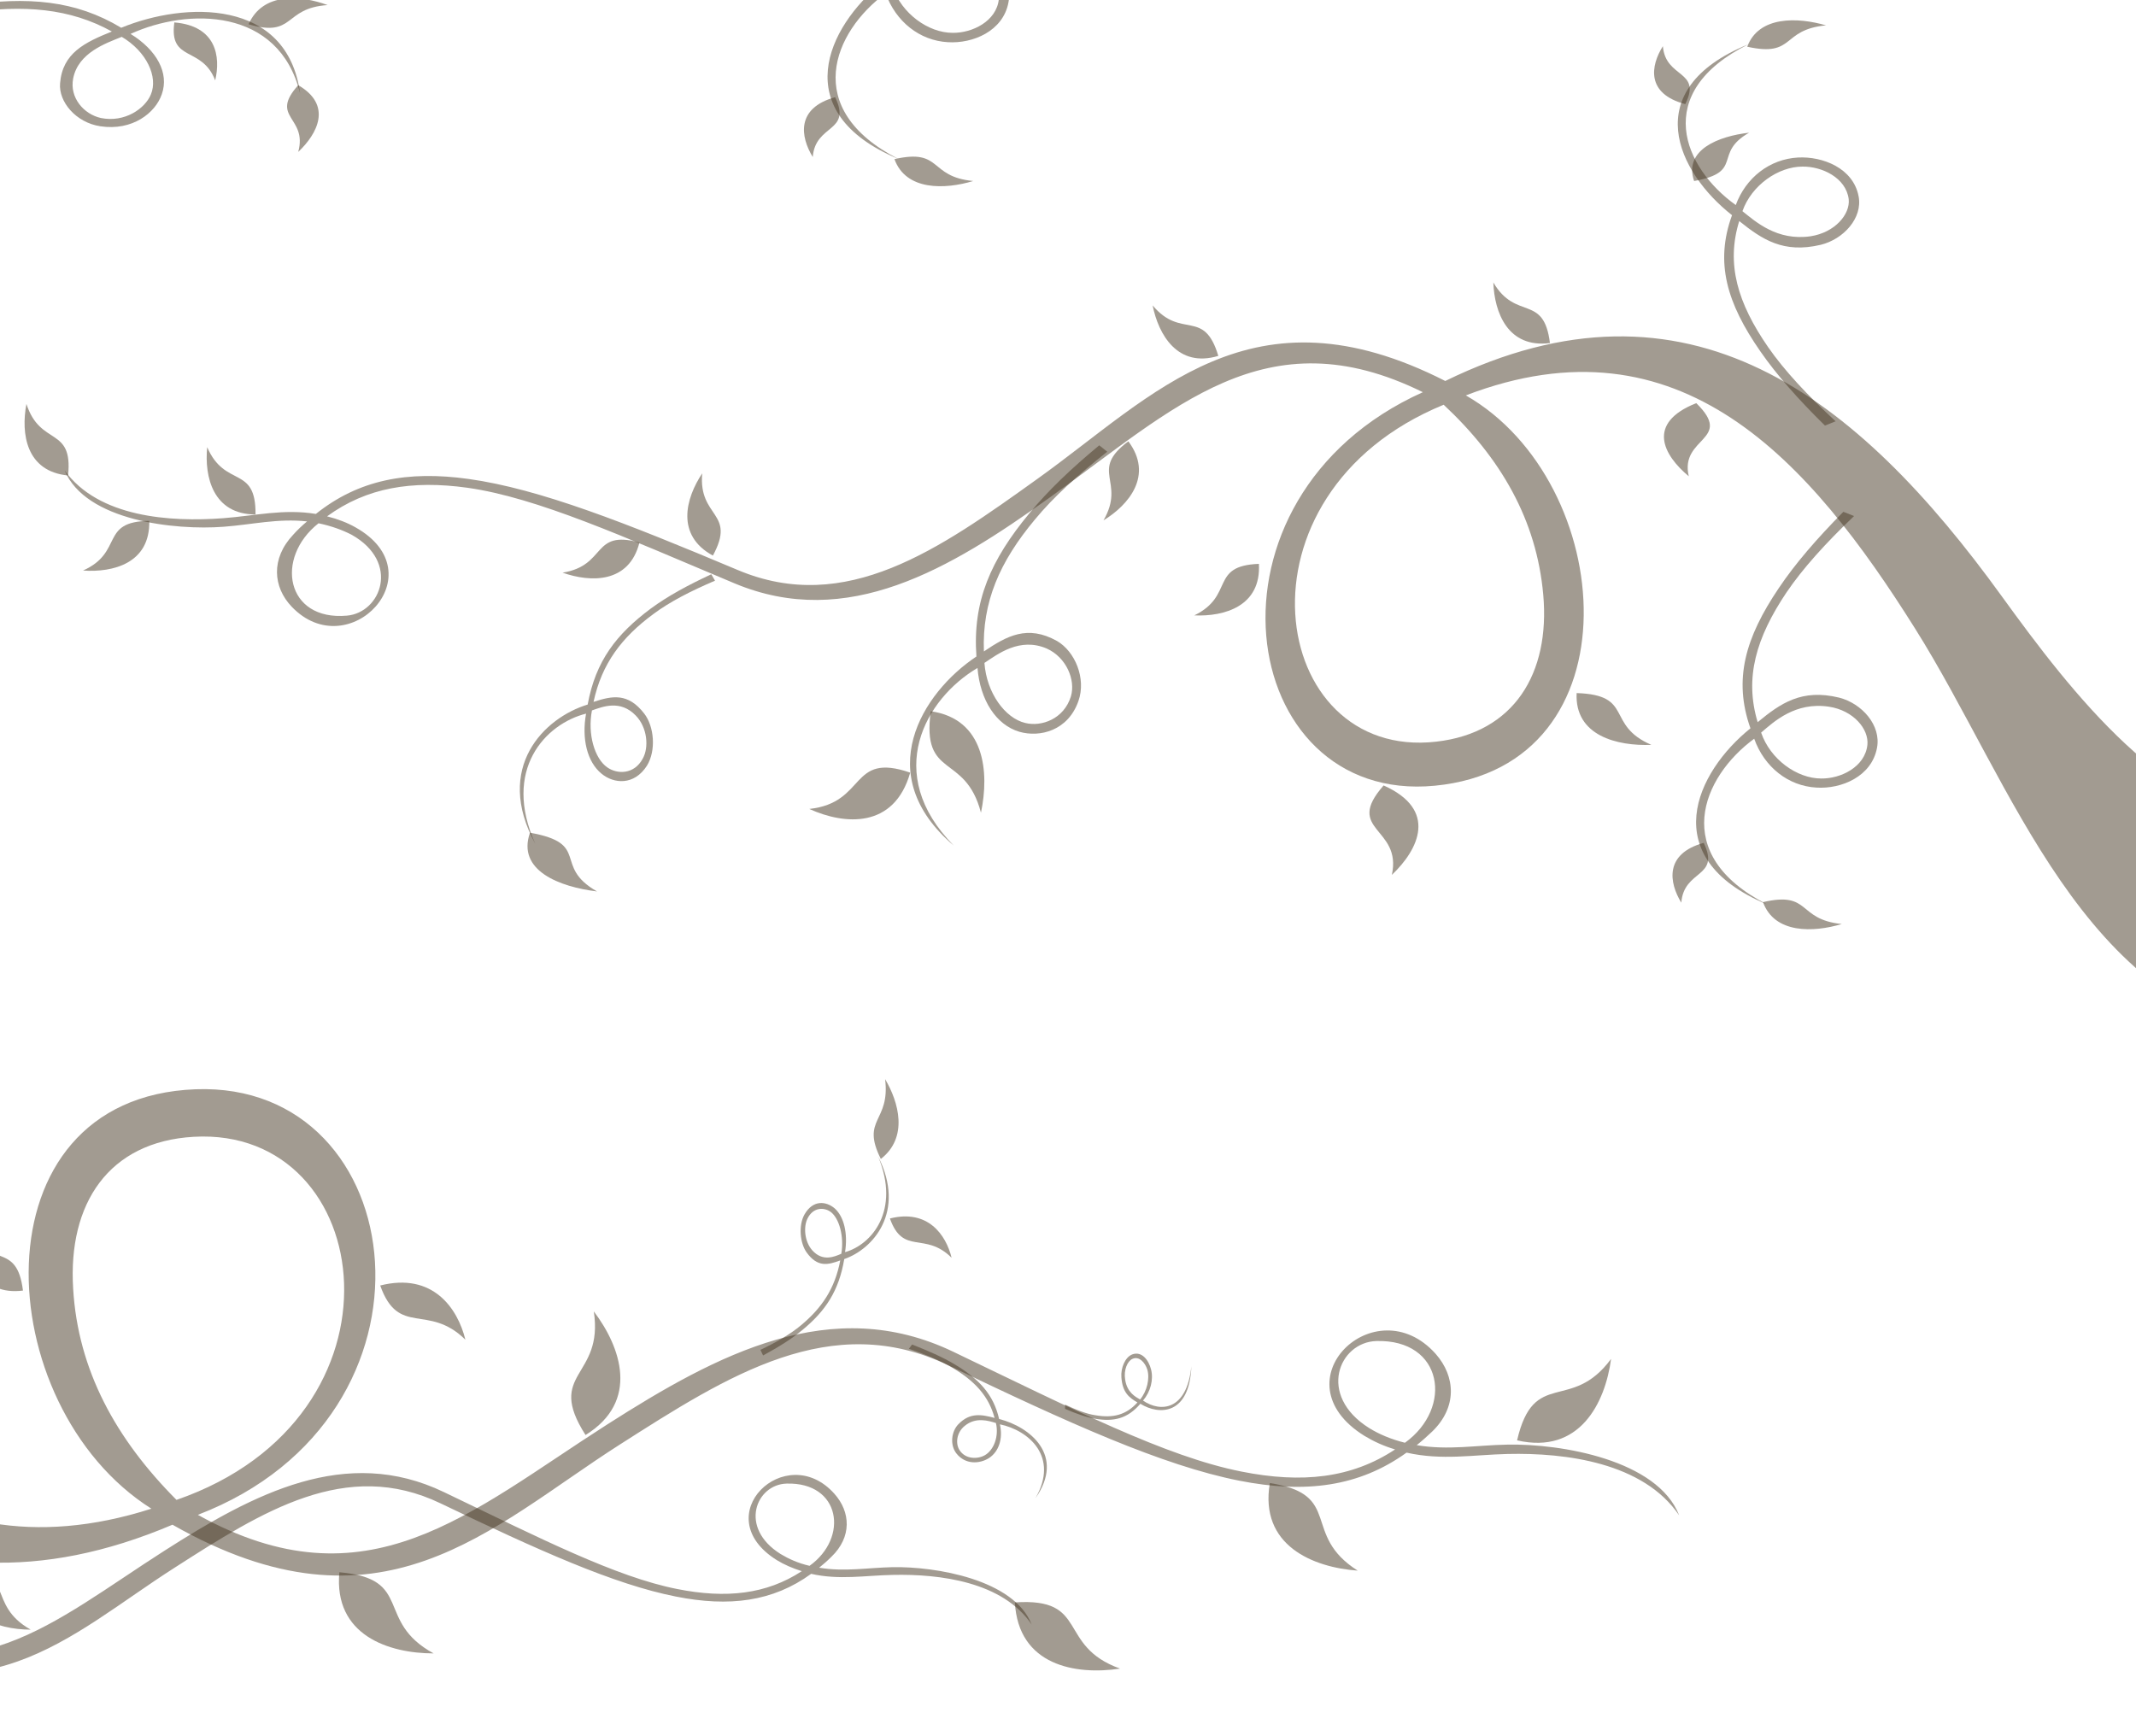
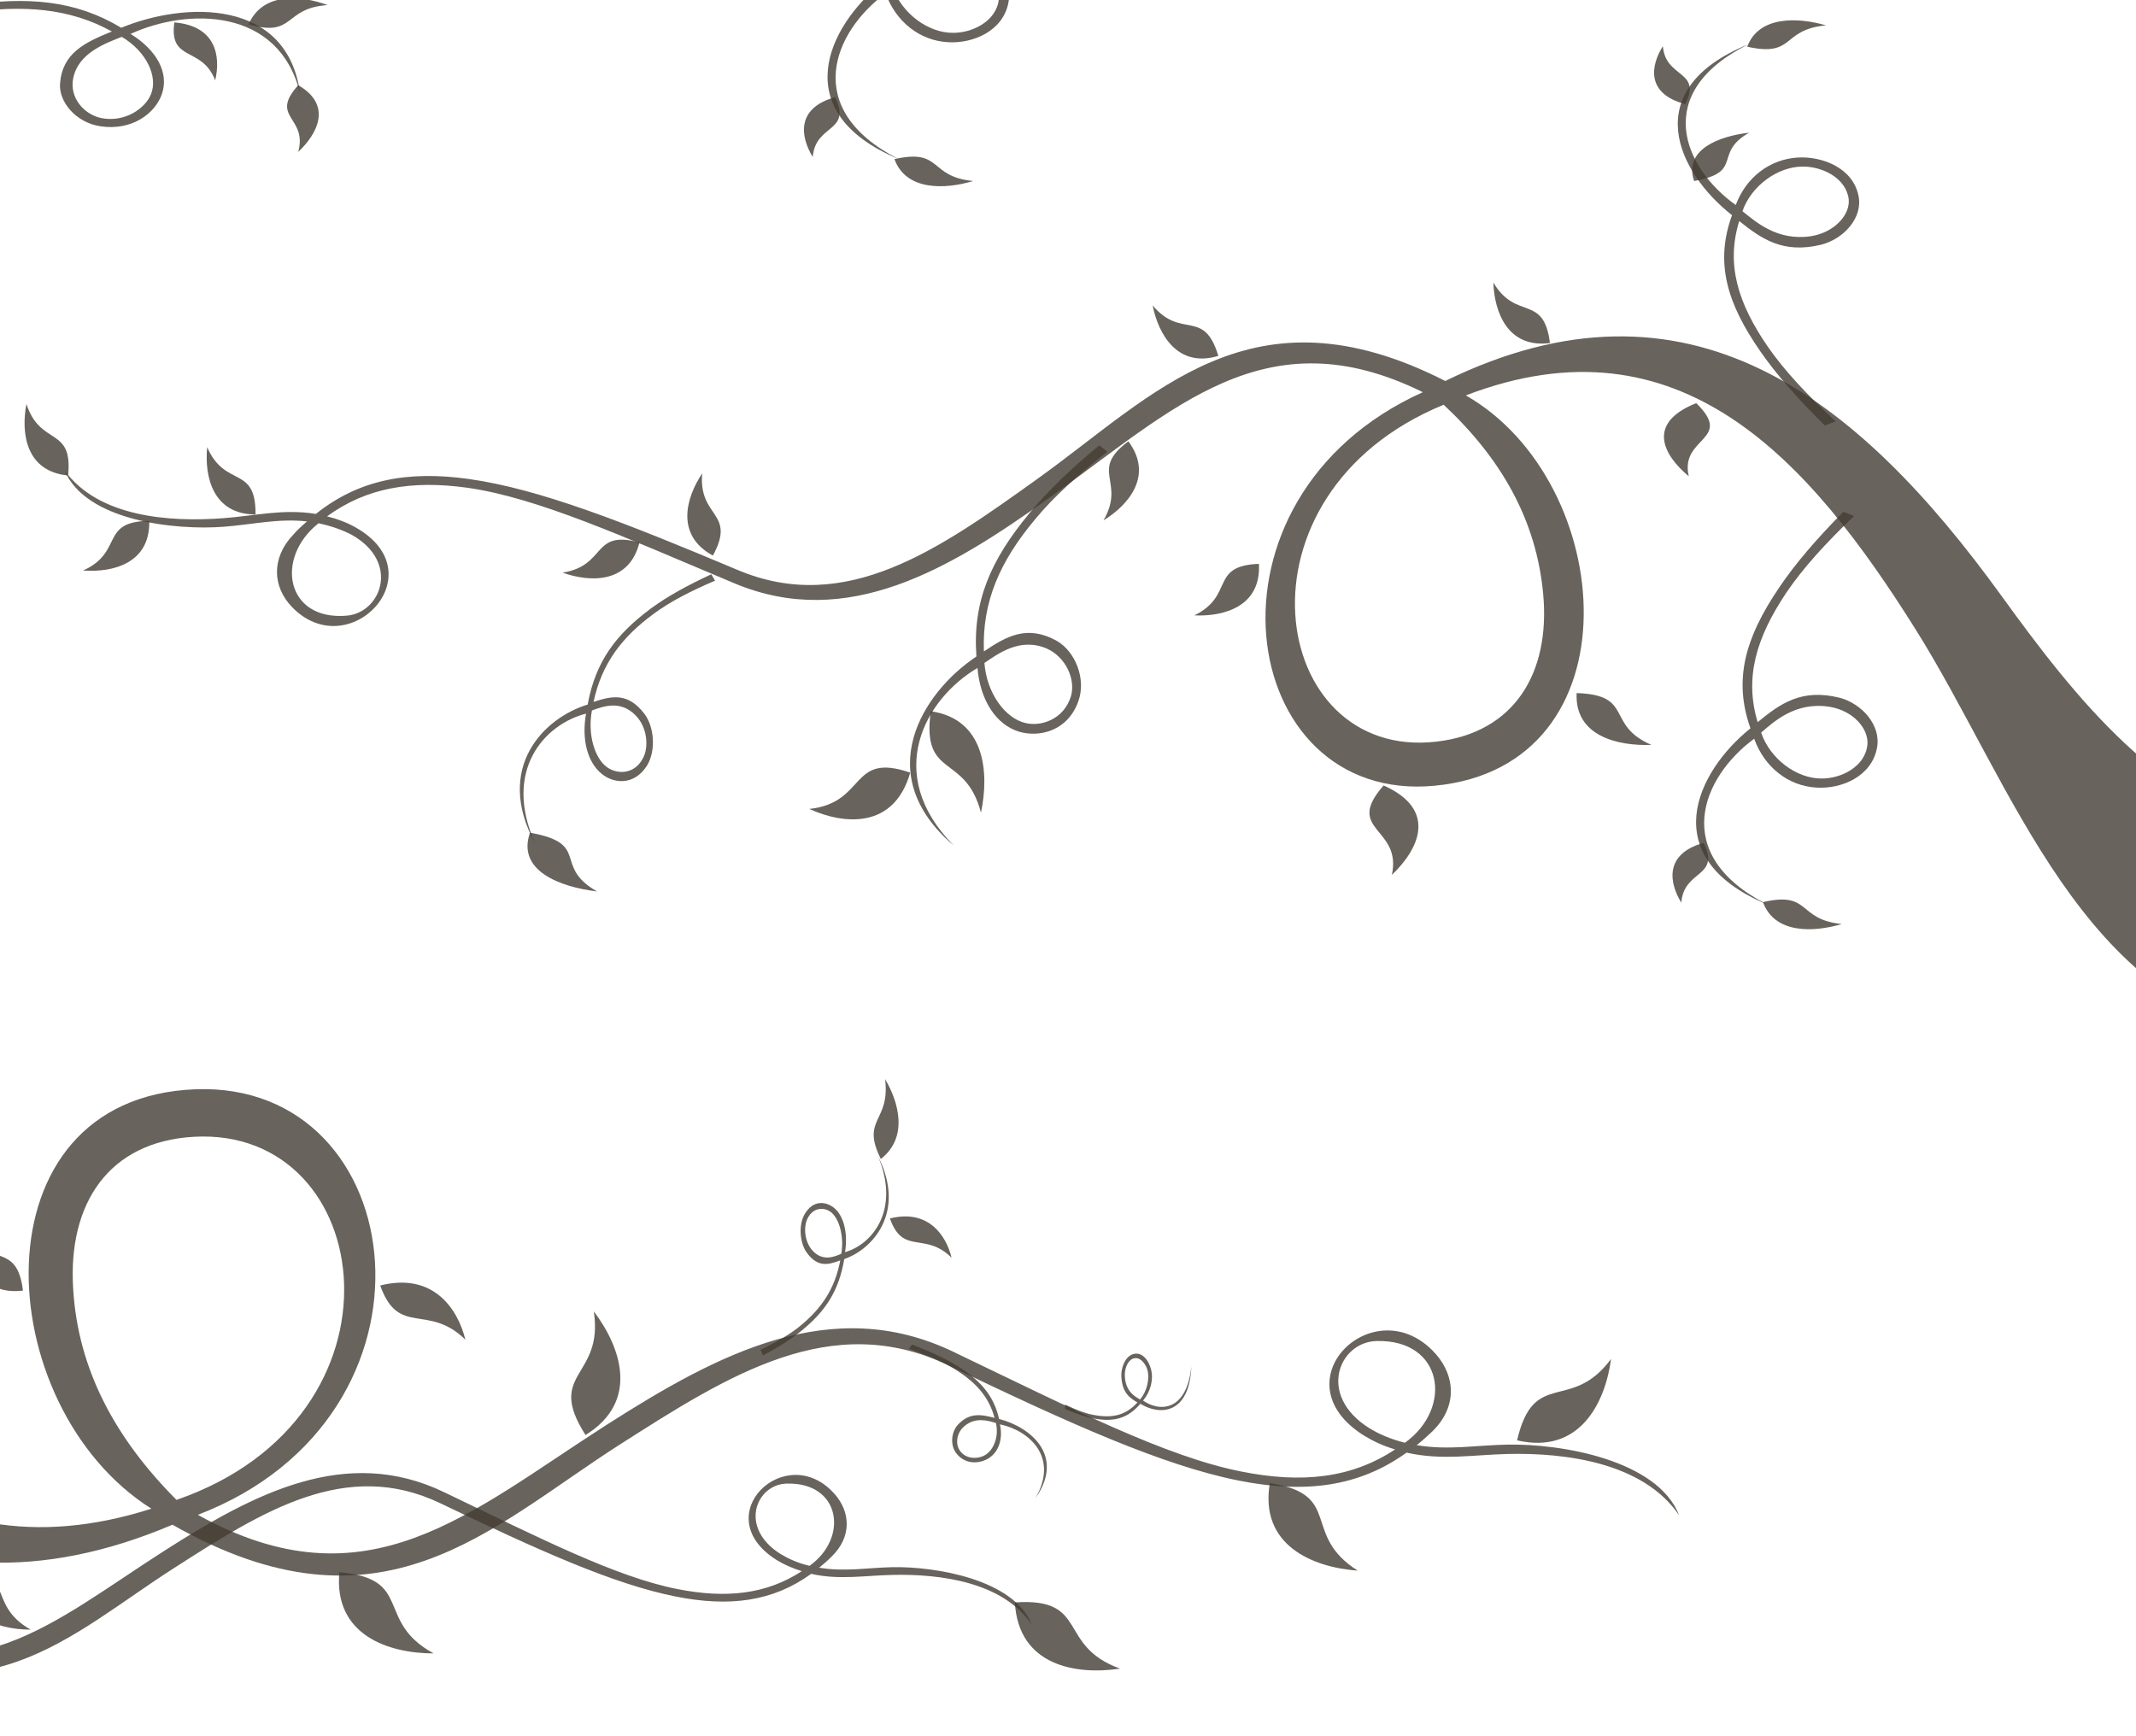
- <svg xmlns="http://www.w3.org/2000/svg" version="1.1" id="Layer_1" x="0px" y="0px" viewBox="0 0 800 650" style="fill:rgba(70, 57, 37, 0.5);enable-background:new 0 0 800 650;" xml:space="preserve">
+ <svg xmlns="http://www.w3.org/2000/svg" version="1.1" id="Layer_1" x="0px" y="0px" viewBox="0 0 800 650" style="fill:rgba(66, 61, 52, 0.8);enable-background:new 0 0 800 650;" xml:space="preserve">
  <g>
    <path d="M856,389.2c-76.3-11.3-102-95.4-138.7-153.7c-39.5-62.9-87.9-118.2-168.3-87.4c56.7,32.4,64.9,138.8-11.6,146.2   c-74.6,7.2-92.3-107.9-4.5-147.4c-59-29.1-93.3,6.3-139.8,39.5c-37.4,26.8-75.7,49.8-118,32.1c-41.6-17.5-73.9-32.1-100-35.8   c-20.8-2.9-37.8-0.1-52.6,10.7c4,1,7.6,2.4,10.6,4.1c30.7,17.2-2.5,52-23.8,29.8c-7.1-7.4-7.9-18.1,0.5-27c1.6-1.8,3.4-3.5,5.2-5   c-10.9-1.2-20.6,1.2-31.2,2c-18.3,1.4-51.7-2.2-59.6-21.1c12.7,17.6,39.5,19.4,59.4,17.9c11.9-0.9,22.6-3.6,34.7-1.6   c16-12.8,34.3-16.3,57.2-13.1c26.6,3.7,59,16.5,100.8,34.1c40.6,17.1,75.5-7.8,112.2-34.1c44-31.5,80.1-73.7,152.8-36.7   c91-44.5,154.4,5.9,208.4,80.6c26.5,36.6,61.7,82.3,106.3,86.1C856,310.7,856,388,856,389.2L856,389.2z M540.7,151.6   c-81.7,33.5-65.6,133.4-2.8,126.2c29.2-3.3,42.7-25.6,40.1-55C575.5,194.6,562,171.5,540.7,151.6L540.7,151.6z M119.3,196   c-16.5,13-12.2,36.6,10.6,34.6c12.8-1.1,20.1-20,1.8-30.3C128.2,198.5,124.1,197,119.3,196L119.3,196z" />
    <path d="M-207.6,320.8c36.8,37.2,57.2,94.7,83.4,139.4c41.4,70.4,92.6,133.1,180.9,104.9C-4.2,526.6-10.3,411.2,73.2,408   c81.4-3.1,97.6,122.3,0.9,159.4c63.5,35.2,101.7-0.9,153.4-33.9c41.5-26.5,84-49,129.5-27.2c44.8,21.5,79.6,39.3,108,44.9   c22.6,4.5,41.2,2.5,57.5-8.3c-4.4-1.3-8.2-3.1-11.5-5.1c-33-20.5,4.1-56,26.7-30.7c7.5,8.5,8.1,20-1.3,29.1   c-1.9,1.8-3.8,3.5-5.8,5.1c11.9,2,22.3,0,34-0.2c20-0.4,56.2,5.7,64.3,26.5c-13.4-19.8-42.5-23.5-64.2-23   c-12.9,0.3-24.6,2.5-37.9-0.5c-17.8,12.8-37.9,15.4-62.7,10.5c-28.8-5.7-63.9-21.6-108.9-43.2c-43.8-21-82.4,3.7-123.1,29.7   c-48.8,31.2-89.3,74.5-167.5,30c-100,42.5-167.6-15.9-224.4-99.9c-13.6-20.2-29.5-42.8-47.9-61.5V320.8L-207.6,320.8z M66.1,561.8   c90-31.1,75.2-139.9,6.5-136c-31.9,1.8-47.2,25-45.2,56.9C29.2,513.2,43.4,539,66.1,561.8L66.1,561.8z M526.2,540.4   c18.2-13.1,14.3-38.8-10.7-38.1c-14,0.4-22.3,20.3-2.7,32.6C516.5,537.2,521,539.1,526.2,540.4L526.2,540.4z" />
    <path d="M-207.6,546.3c30.9,45.7,70,79.6,130.9,60.2c-49.2-31.2-54.1-124.6,13.4-127.2c65.9-2.5,79,98.9,0.7,129   c51.4,28.5,82.3-0.7,124.1-27.4c33.6-21.5,68-39.7,104.8-22c36.2,17.4,64.5,31.8,87.4,36.3c18.2,3.6,33.3,2,46.6-6.7   c-3.5-1.1-6.7-2.5-9.3-4.1c-26.7-16.6,3.3-45.3,21.5-24.9c6.1,6.8,6.6,16.2-1.1,23.6c-1.5,1.5-3.1,2.9-4.6,4.1   c9.5,1.6,18.1,0,27.5-0.2c16.1-0.3,45.5,4.6,52.1,21.5c-10.8-16-34.3-19-52-18.6c-10.5,0.2-20,2-30.6-0.4   c-14.3,10.4-30.7,12.5-50.7,8.5c-23.3-4.6-51.6-17.4-88.1-34.9c-35.4-17-66.7,3-99.6,24.1C25.9,612.4-6.7,647.5-70,611.5   c-56.8,24-100.7,8-137.6-27V546.3L-207.6,546.3z M-69.2,603.9c72.8-25.1,60.8-113.2,5.3-110.1c-25.8,1.4-38.1,20.2-36.6,46   C-99,564.5-87.5,585.4-69.2,603.9L-69.2,603.9z M303.2,586.5c14.8-10.6,11.6-31.4-8.6-30.8c-11.4,0.3-18.1,16.5-2.2,26.4   C295.4,583.9,298.9,585.5,303.2,586.5L303.2,586.5z" />
    <path d="M9.9,151.3c-2.1,11-0.2,25.3,15.6,26.8C27.4,159.5,15.1,167.4,9.9,151.3L9.9,151.3z" />
    <path d="M31.1,213.7c11.2,0.8,25.2-2.7,24.8-18.6C37.2,195.3,46.5,206.8,31.1,213.7L31.1,213.7z" />
    <path d="M77.6,167.5c-1.1,11.1,2.2,25.2,18.1,25.2C95.9,174,84.3,183,77.6,167.5L77.6,167.5z" />
    <path d="M210.7,214.5c10.5,3.7,24.9,4.1,28.8-11.3C221.5,198.3,227.4,211.8,210.7,214.5L210.7,214.5z" />
    <path d="M223.6,333.9c-14-1.7-30.1-7.8-25.1-22C221.5,316,206.8,324.3,223.6,333.9L223.6,333.9z" />
    <path d="M111.7,56.9c7.2-6.8,12.9-17.5,0-25C100.7,44.1,115.3,43.7,111.7,56.9L111.7,56.9z" />
    <path d="M367.4,304.4c3.2-15.1,1.5-35.1-18.8-38C345.1,292.1,361.5,281.8,367.4,304.4L367.4,304.4z" />
    <path d="M447.3,230.5c11.2,0.5,25.1-3.4,24.2-19.3C452.9,211.9,462.5,223.1,447.3,230.5L447.3,230.5z" />
    <path d="M419.5,625c-16.6,2.5-38.1-1.1-39.4-24.8C408.2,598.3,395.6,616.4,419.5,625L419.5,625z" />
    <path d="M683.9,9.5c-10.6-3.1-25.2-3.6-29.5,8C672.5,21.5,666.9,11.1,683.9,9.5L683.9,9.5z" />
    <path d="M655.1,49.7c-11.4,1.3-24.6,6.4-20.6,18.1C653.4,64.4,641.4,57.5,655.1,49.7L655.1,49.7z" />
    <path d="M622.8,17.3c-4.6,7.3-6.4,17.8,8.4,21.7C637.5,26.2,623.8,29.5,622.8,17.3L622.8,17.3z" />
    <path d="M559.3,105.8c0.4,11.2,5.4,24.7,21.2,22.7C578.2,109.9,567.8,120.3,559.3,105.8L559.3,105.8z" />
    <path d="M431.7,114.4c2.2,11,9.4,23.5,24.6,18.9C450.9,115.3,442.5,127.3,431.7,114.4L431.7,114.4z" />
    <path d="M80.6,30.1C82.7,21.2,81,9.7,65.3,8.4C63.2,23.4,75.6,17.1,80.6,30.1L80.6,30.1z" />
    <path d="M263,177.3c-6.2,9.3-10,23.2,4,30.8C275.9,191.7,261.5,194.1,263,177.3L263,177.3z" />
    <path d="M122.7,1.9c-10-3.7-24.3-4.9-29.6,7.2C110.6,14.2,106,3,122.7,1.9L122.7,1.9z" />
    <path d="M303.1,303c13.2,6,31.8,7.5,37.8-13.6C318.1,281.5,324.7,300.7,303.1,303L303.1,303z" />
    <path d="M508.5,588.3c-16.7-1.2-36.9-9.4-32.9-32.8C503.3,559.8,487.1,574.7,508.5,588.3L508.5,588.3z" />
    <path d="M603.4,509c-2.2,16.5-11.8,35.9-35.2,30.5C574.5,512.3,588.4,529.3,603.4,509L603.4,509z" />
    <path d="M222.4,491.2c10.1,13.3,17.3,33.7-3.1,46.3C204.2,513.9,226.2,516.2,222.4,491.2L222.4,491.2z" />
    <path d="M162.4,619.3c-16.8,0-37.5-6.8-35.3-30.4C155.2,591.3,140.2,607.2,162.4,619.3L162.4,619.3z" />
    <path d="M413.3,194.9c9.5-5.8,18.8-16.9,9.3-29.6C407.7,176.4,421.8,180.2,413.3,194.9L413.3,194.9z" />
    <path d="M267.8,217.5c-8.9,3.8-16.8,7.8-23.1,12.5c-11.8,8.7-19.3,18.5-22.4,32.9c7-2.3,12.9-3.5,19,4.4c3.7,4.8,4.5,13.8,1,19.5   c-4.8,7.5-12.4,6.8-17,3c-5.4-4.4-7.5-13.1-5.8-22.5c-15.2,3.8-31.5,21-19,48.8c-15.6-28.7,3.4-47.3,19.6-52.2   c3-16.4,10.8-26.4,23.7-36c6.4-4.7,13.8-8.7,22.6-12.8L267.8,217.5L267.8,217.5z M221.7,266.1c-1.7,8.9,1,18,5.7,21.3   c3.8,2.7,10.1,2.7,13.3-3.2c2.4-4.2,1.8-11.7-2.6-16.2C232.3,262,225.7,264.7,221.7,266.1L221.7,266.1z" />
    <path d="M398.9,526.1c4.2,2,8,3.5,11.4,4c6.4,1.1,11.4,0,15.7-4.8c-3.1-1.8-5.6-3.7-6-9.4c-0.3-3.5,1.4-7.6,4.1-8.6   c3.5-1.3,6.1,2.1,7,5.6c1,3.9-0.2,8.4-3,11.7c6.5,4.5,16.4,3.8,18.1-12.8c-0.7,18.2-12,18.4-19.1,14c-4.8,5.6-10,6.8-17,5.6   c-3.4-0.6-7.1-1.9-11.2-3.7L398.9,526.1L398.9,526.1z M427,524.2c2.6-3.1,3.7-7.9,2.7-11.2c-0.8-2.6-3.1-5.2-5.6-4   c-1.8,0.8-3.3,4.1-2.7,7.7C422.1,521.6,425.3,523.2,427,524.2L427,524.2z" />
    <path d="M340.4,505.2c6.4,2.2,11.9,4.5,16.3,7.1c8.4,5,13.6,10.6,15.8,18.8c-4.9-1.3-9.2-2.1-13.5,2.3c-2.7,2.7-3.3,7.8-0.8,11   c3.4,4.3,8.7,3.9,12.1,1.8c3.8-2.4,5.4-7.3,4.2-12.7c10.7,2.2,22.3,12.1,13.3,27.7c11.3-16.1-2.1-26.8-13.6-29.7   c-2.1-9.2-7.5-15-16.7-20.5c-4.5-2.7-9.8-5-15.9-7.4L340.4,505.2L340.4,505.2z M373,533c1.2,5-0.8,10.2-4.2,12.1   c-2.7,1.5-7.2,1.5-9.4-1.9c-1.6-2.4-1.2-6.6,1.9-9.1C365.5,530.6,370.3,532.2,373,533L373,533z" />
    <path d="M414.7,169.2c-10.9,8.6-20.1,16.9-27.1,25.4c-13.2,15.8-19.8,30.9-19.1,49.4c8.6-5.8,16.3-10.1,27.4-3.9   c6.7,3.9,11,14,8,22.5c-3.9,11.1-14.4,13.7-22.1,11.5c-8.8-2.6-14.7-11.9-15.7-23.9c-19.4,11.4-35.6,39.5-8.9,66.5   c-31.2-26.5-11.8-57.3,8.5-70.8c-1.5-20.7,5.4-36.2,19.8-53.6c7-8.5,15.7-16.8,26.2-25.5L414.7,169.2L414.7,169.2z M368.7,248.3   c0.8,11.2,7.7,20.7,15.3,22.5c6.1,1.5,14.5-1.5,17.1-10c1.8-6.1-1.7-14.6-9.1-17.9C381.9,238.6,373.7,245,368.7,248.3L368.7,248.3z   " />
    <path d="M-50.7,14.4c14-4.6,26.6-8,38.2-9.6c21.5-3.1,38.7-1.7,54.4,7c-10.2,4.1-18.5,8.1-19.4,19.4c-0.6,6.8,5.8,14.7,15.1,16.1   c12,1.8,20.6-5,23-12c2.8-7.9-1.8-16.5-11.7-22.6c21.4-9.8,55.6-10,63.5,22.3C107.6-0.7,69.2,0.6,45.4,10.4   C28.3,0.1,10.5-1.4-13.1,2C-24.5,3.7-37,6.8-50.8,10.9L-50.7,14.4L-50.7,14.4z M45.6,13.8c9.3,5.5,13.7,15,10.9,21.6   c-2.2,5.3-9.8,10.6-18.7,8.8c-6.4-1.4-11.8-7.6-10.4-14.8C29.3,19.7,39.7,16.2,45.6,13.8L45.6,13.8z" />
    <path d="M687.5,157.8c-10.6-9.8-19.2-19-25.3-27.8c-11.4-16.5-15.8-31.1-10.8-47.2c8.6,6.9,16.5,12.2,30.5,8.9   c8.6-2.1,15.8-10.1,14.2-18.2c-2-10.5-13.4-15-22.7-14.5c-10.6,0.6-19.5,7.5-23.3,17.8c-19.5-13.9-31.8-42,4.7-60.2   c-41.6,17-26.5,48-6.1,64c-6.5,17.8-1.9,33,10.6,51c6.1,8.8,14.2,18,24.2,27.8L687.5,157.8L687.5,157.8z M652.6,79.1   c3.4-9.7,13.4-16.7,22.5-16.7c7.3-0.1,16.3,4.2,17.3,12.2c0.6,5.7-5.2,12.5-14.3,13.9C665.5,90.3,657.5,83,652.6,79.1L652.6,79.1z" />
    <path d="M-2,437.1c-10.8,5-26.1,6.7-31.6-9.7C-14.8,420.6-19.9,435.7-2,437.1L-2,437.1z" />
    <path d="M-154.6,412.7c12.8,6.2,24.5,10.8,35,13.1c19.8,4.2,35.5,2.2,50-9.5c-9.3-5.5-16.9-11-17.8-26.2   c-0.5-9.3,5.4-19.9,13.8-21.8c11.1-2.5,18.8,6.8,21.2,16.2c2.6,10.7-1.6,22.4-10.7,30.6c19.6,13.3,51,13.5,58.3-30.3   c-4.6,48.3-39.8,46.6-61.5,33.3C-82,432-98.4,434-120,429.4c-10.6-2.3-22-6.4-34.7-12L-154.6,412.7L-154.6,412.7z M-66.1,413.5   c8.6-7.5,12.6-20.4,10-29.3c-2.1-7.2-9.1-14.3-17.2-11.8c-5.9,1.8-10.8,10.4-9.5,20.1C-81.1,405.6-71.6,410.4-66.1,413.5   L-66.1,413.5z" />
    <path d="M632.5,178.4c-9.5-7.9-16.1-19.9,2.8-27.4C649.6,165,629,163.6,632.5,178.4L632.5,178.4z" />
    <path d="M618.5,279c-12.8,0.5-28.8-3.4-28-19.4C612.2,260.3,601.1,271.5,618.5,279L618.5,279z" />
    <path d="M689.8,346.1c-10.6,3.2-25.2,3.7-29.5-8.2C678.4,333.7,672.9,344.4,689.8,346.1L689.8,346.1z" />
    <path d="M629.7,338.1c-4.6-7.5-6.4-18.3,8.4-22.4C644.4,328.9,630.7,325.5,629.7,338.1L629.7,338.1z" />
    <path d="M694.4,193.3c-10.6,10.1-19.2,19.6-25.3,28.6c-11.4,17-15.8,32-10.8,48.6c8.6-7.1,16.5-12.6,30.5-9.2   c8.6,2.2,15.8,10.4,14.2,18.8c-2,10.8-13.4,15.5-22.7,14.9c-10.6-0.6-19.5-7.7-23.3-18.3c-19.5,14.3-31.8,43.3,4.7,62   c-41.7-17.5-26.5-49.5-6.1-65.9c-6.5-18.3-1.9-34,10.6-52.5c6.1-9.1,14.2-18.5,24.2-28.6L694.4,193.3L694.4,193.3z M659.6,274.4   c3.4,10,13.4,17.2,22.5,17.2c7.3,0.1,16.4-4.3,17.3-12.6c0.6-5.9-5.2-12.9-14.4-14.3C672.4,262.8,664.4,270.3,659.6,274.4   L659.6,274.4z" />
    <path d="M174.3,501.8c-2.9-11.8-12.2-25.3-31.9-20.3C149.3,500.9,160.3,488,174.3,501.8L174.3,501.8z" />
    <path d="M364.5,67.8c-10.6,3.2-25.2,3.7-29.5-8.2C353.1,55.5,347.6,66.2,364.5,67.8L364.5,67.8z" />
    <path d="M304.4,58.8c-4.6-7.5-6.4-18.3,8.4-22.4C319.1,49.7,305.4,46.3,304.4,58.8L304.4,58.8z" />
    <path d="M369.1-85.9c-10.6,10.1-19.2,19.6-25.3,28.6c-11.4,17-15.8,32-10.8,48.6c8.6-7.1,16.5-12.6,30.5-9.2   c8.6,2.2,15.8,10.4,14.2,18.8c-2,10.8-13.4,15.5-22.7,14.9c-10.6-0.6-19.5-7.7-23.3-18.3c-19.5,14.3-31.8,43.3,4.7,62   c-41.7-17.5-26.5-49.5-6.1-65.9c-6.5-18.3-1.9-34,10.6-52.5c6.1-9.1,14.2-18.5,24.2-28.6L369.1-85.9L369.1-85.9z M334.3-4.9   c3.4,10,13.4,17.2,22.5,17.2c7.3,0.1,16.4-4.3,17.3-12.6c0.6-5.9-5.2-12.9-14.4-14.3C347.1-16.4,339.1-8.9,334.3-4.9L334.3-4.9z" />
    <path d="M11.5,610.4c-12.8,0-28.5-5.4-26.8-24C6,588.3-5.4,600.9,11.5,610.4L11.5,610.4z" />
    <path d="M284.8,505.6c5.9-2.8,11.1-5.8,15.2-9.2c7.8-6.5,12.7-13.7,14.7-24.3c-4.6,1.7-8.5,2.7-12.6-3c-2.5-3.5-3.1-10.1-0.8-14.2   c3.2-5.6,8.1-5,11.3-2.3c3.5,3.1,5,9.4,3.9,16.4c10-2.8,20.8-15.6,12.4-35.8c10.5,20.8-2,34.7-12.7,38.4c-2,11.9-7,19.4-15.6,26.5   c-4.2,3.5-9.1,6.5-14.8,9.6L284.8,505.6L284.8,505.6z M315.1,469.6c1.1-6.5-0.8-13.2-3.9-15.6c-2.5-1.9-6.7-1.9-8.8,2.5   c-1.5,3.1-1.1,8.5,1.8,11.8C308.1,472.7,312.6,470.7,315.1,469.6L315.1,469.6z" />
    <path d="M331.5,404.2c5.1,8.6,8.8,21.8-1.6,29.9C322.3,418.9,333.5,420.4,331.5,404.2L331.5,404.2z" />
    <path d="M356.4,471.1c-2.1-8.6-8.9-18.3-23.1-14.7C338.3,470.4,346.3,461.1,356.4,471.1L356.4,471.1z" />
    <path d="M-103.8,393.3c1.1,13.7-2.4,31.1-19.4,31.1C-123.3,401.3-110.9,412.4-103.8,393.3L-103.8,393.3z" />
    <path d="M-21.7,383.6c-6.2,9.3-10,23.2,4,30.8C-8.7,398-23.2,400.4-21.7,383.6L-21.7,383.6z" />
    <path d="M-12.6,460.7c0.4,11.2,5.4,24.7,21.2,22.7C6.3,464.8-4,475.2-12.6,460.7L-12.6,460.7z" />
    <path d="M521.3,327.7c10.1-9.6,17.3-24.4-3.1-33.5C503.2,311.3,525.2,309.7,521.3,327.7L521.3,327.7z" />
  </g>
</svg>
